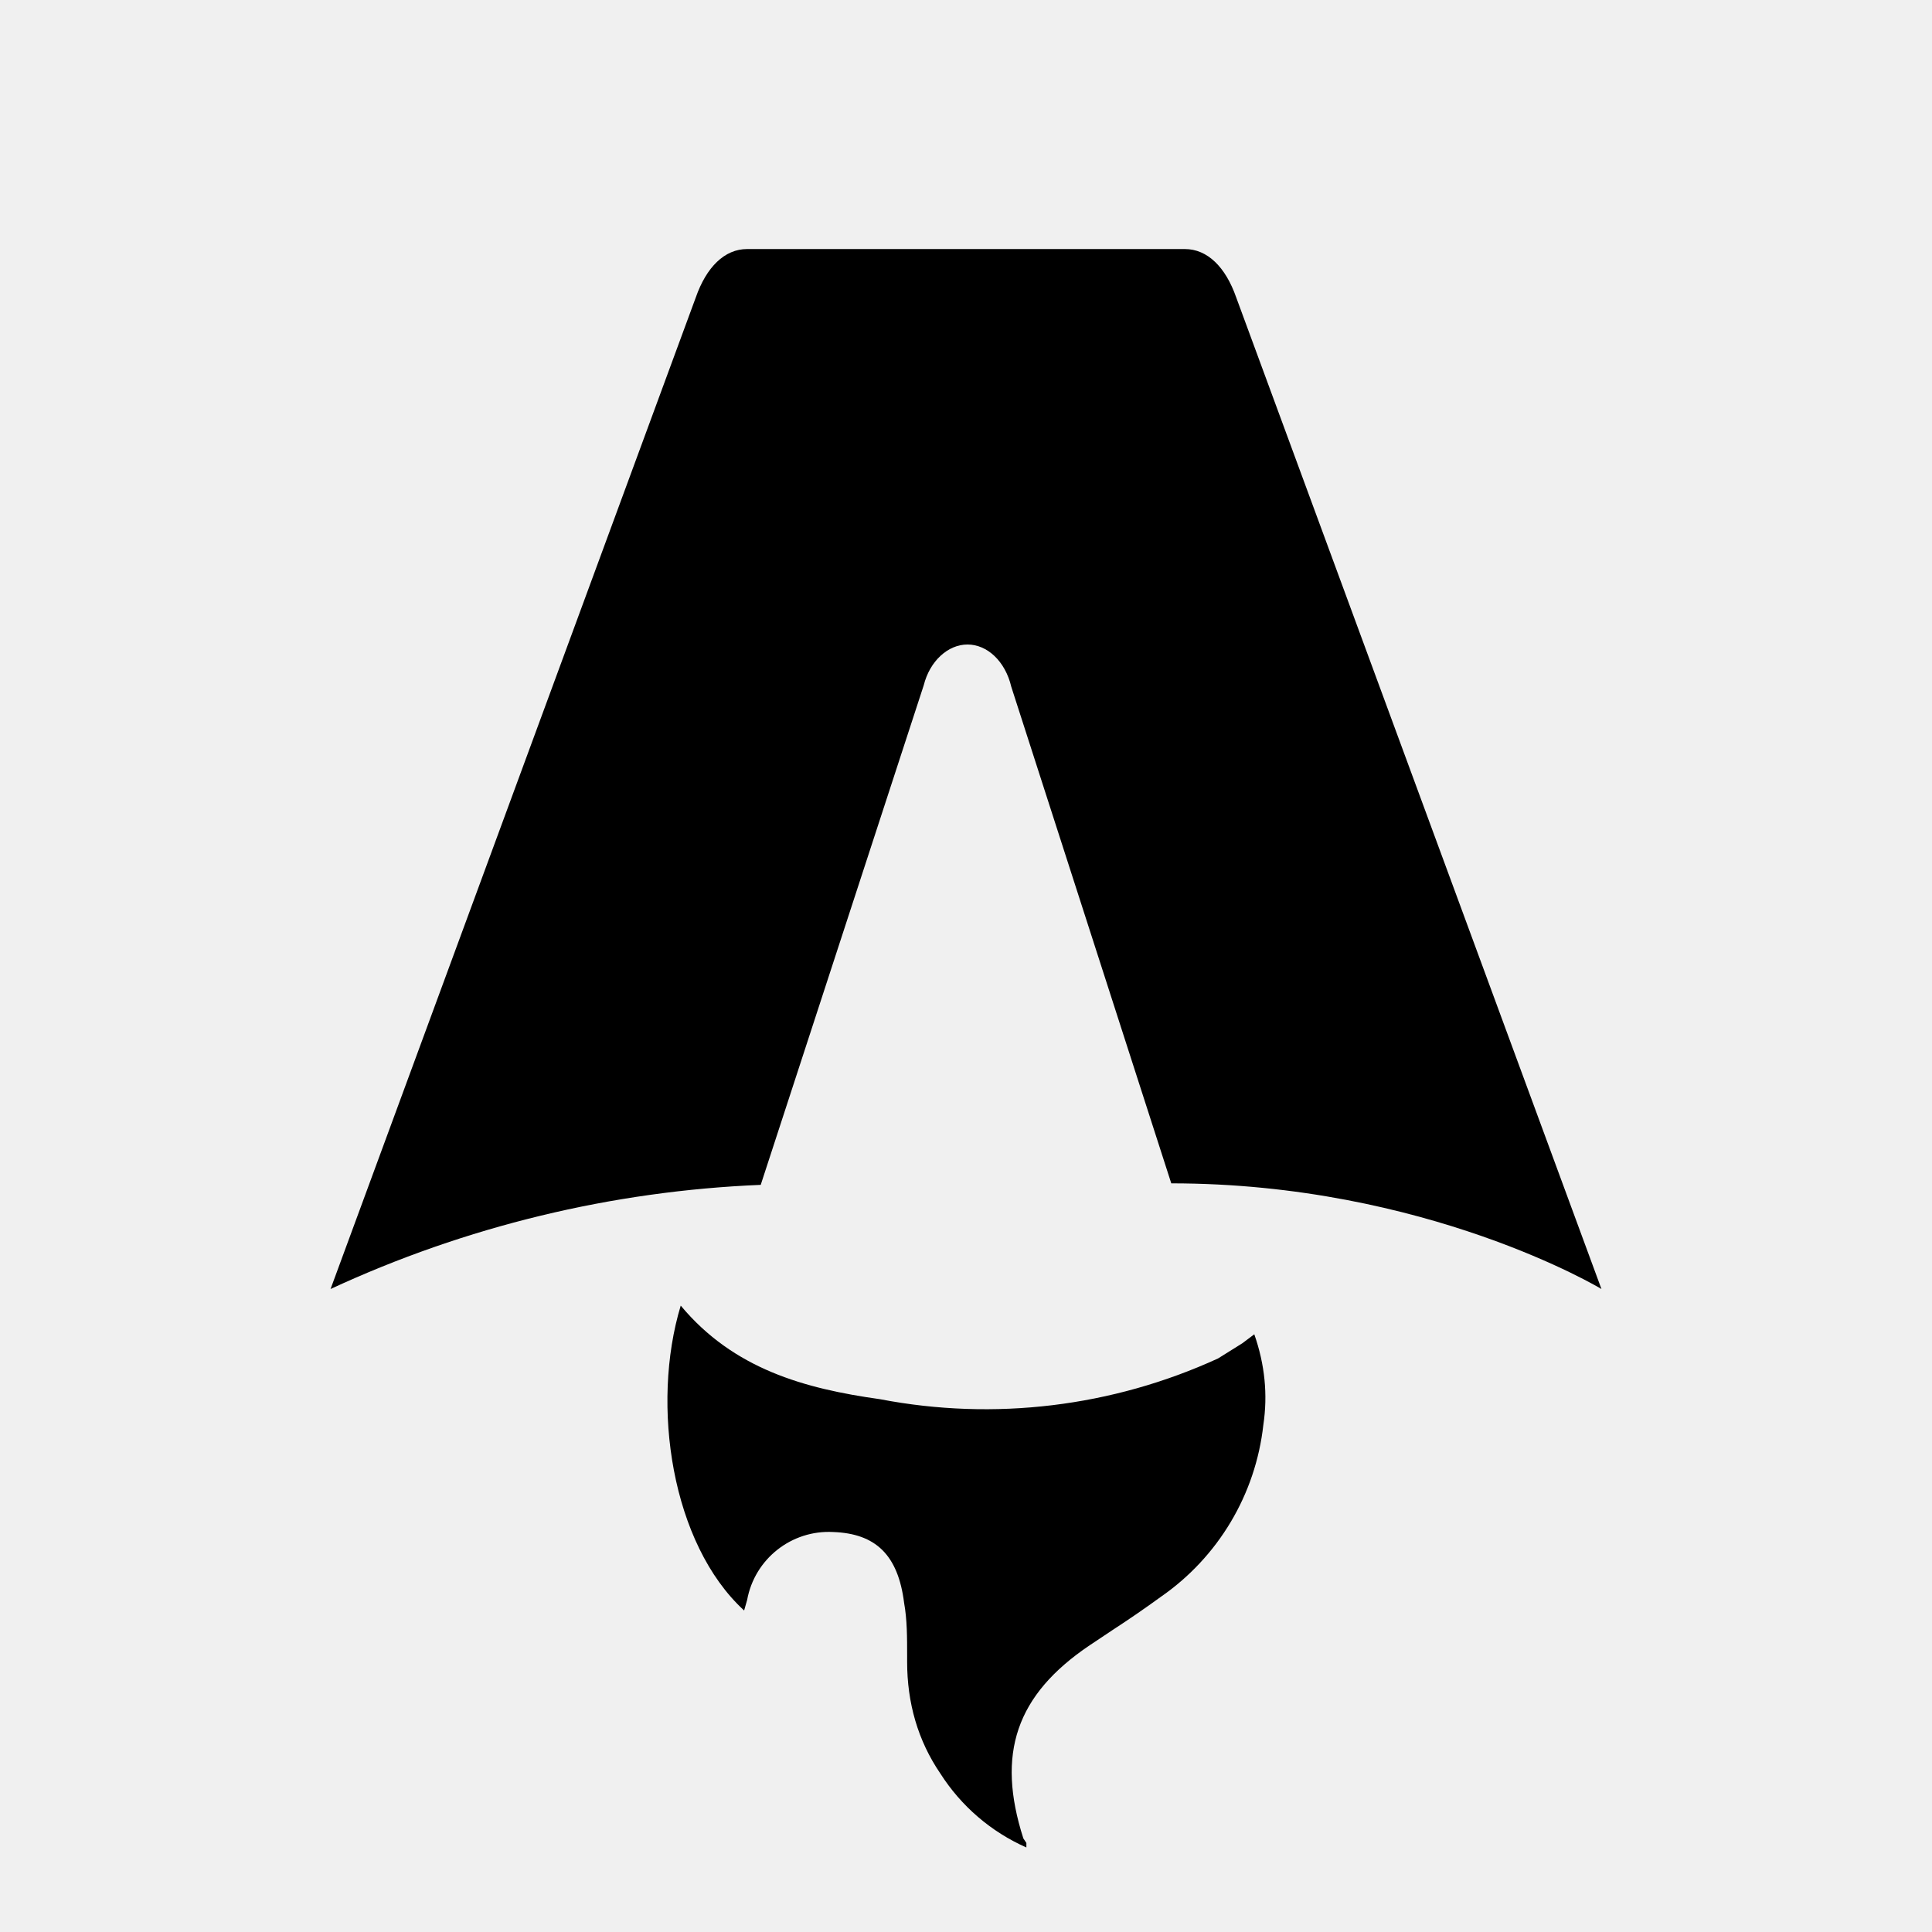
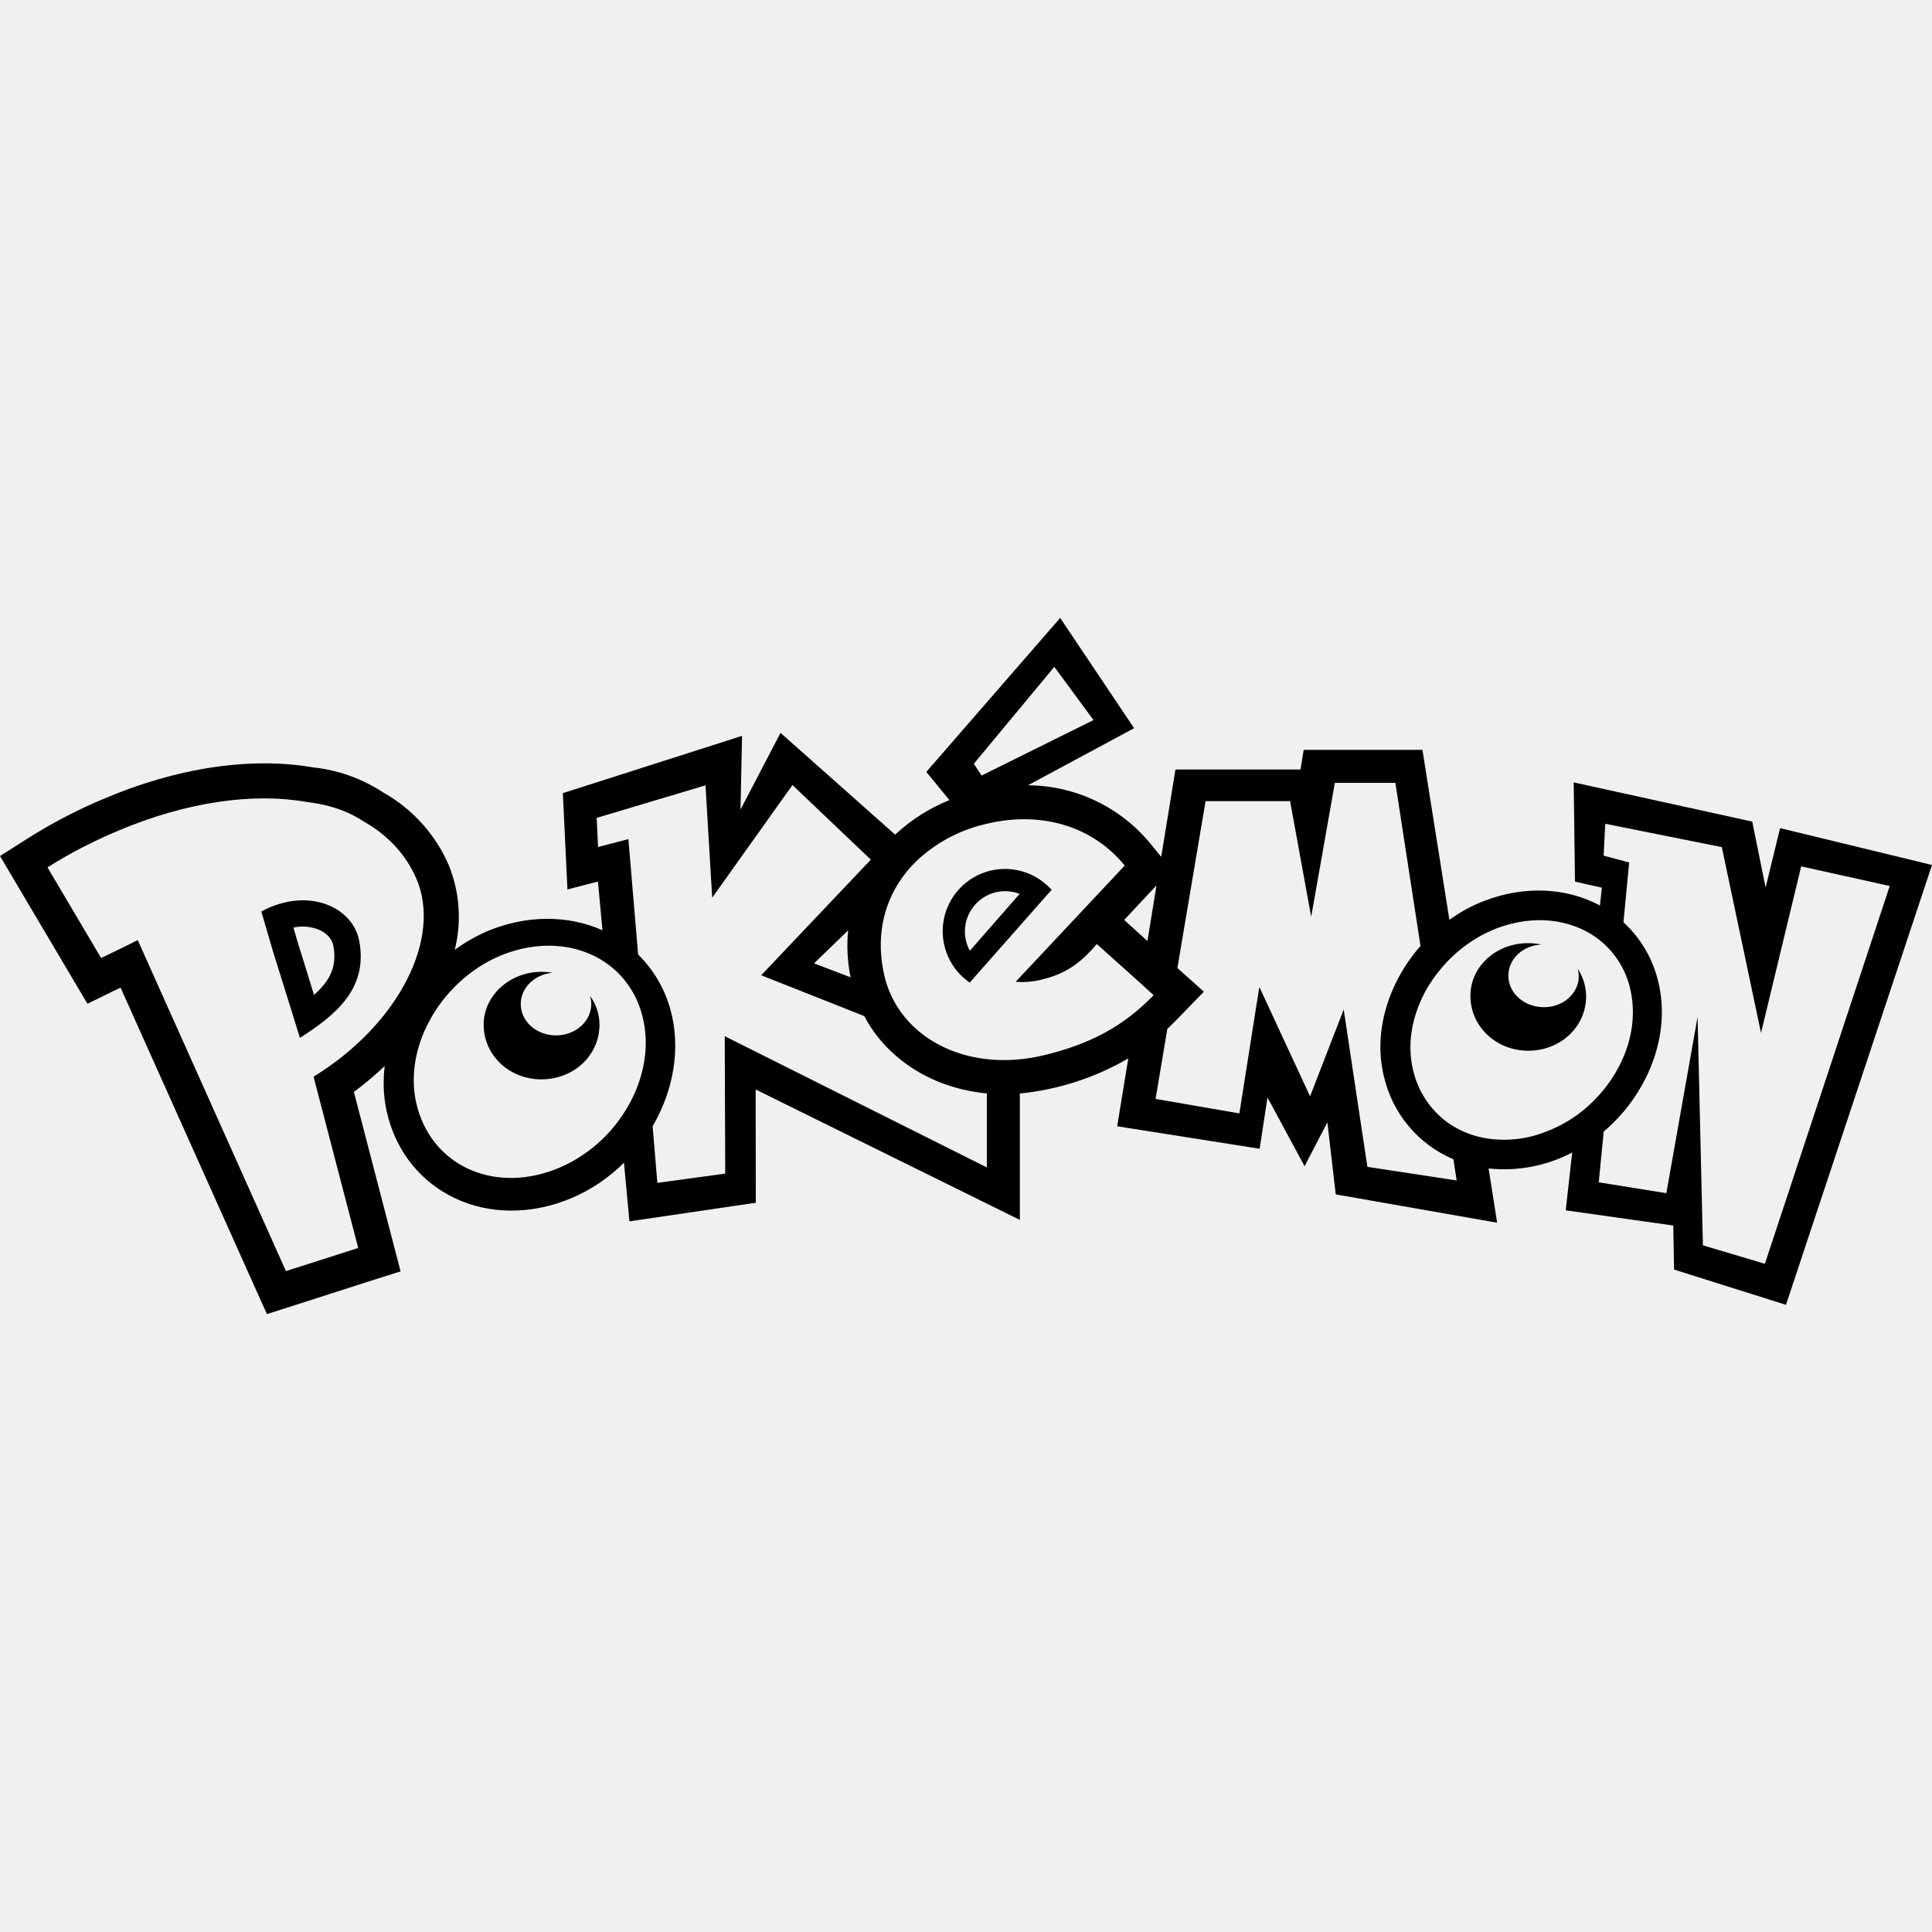
- <svg xmlns="http://www.w3.org/2000/svg" fill="none" viewBox="0 0 128 128">
-   <path d="M50.4 78.5a75.1 75.1 0 0 0-28.5 6.9l24.2-65.7c.7-2 1.9-3.2 3.4-3.2h29c1.5 0 2.7 1.2 3.4 3.2l24.2 65.7s-11.6-7-28.5-7L67 45.5c-.4-1.7-1.6-2.8-2.9-2.8-1.3 0-2.5 1.1-2.9 2.7L50.4 78.5Zm-1.1 28.2Zm-4.2-20.2c-2 6.6-.6 15.8 4.2 20.2a17.5 17.5 0 0 1 .2-.7 5.5 5.5 0 0 1 5.7-4.5c2.8.1 4.3 1.5 4.7 4.7.2 1.1.2 2.3.2 3.5v.4c0 2.7.7 5.2 2.2 7.4a13 13 0 0 0 5.7 4.9v-.3l-.2-.3c-1.8-5.6-.5-9.5 4.4-12.8l1.5-1a73 73 0 0 0 3.2-2.2 16 16 0 0 0 6.8-11.4c.3-2 .1-4-.6-6l-.8.6-1.6 1a37 37 0 0 1-22.4 2.7c-5-.7-9.7-2-13.2-6.2Z" />
+ <svg xmlns="http://www.w3.org/2000/svg" width="800" height="800" viewBox="0 0 24 24">
+   <path d="M4.463 11.691c-.081-.436-.651-.676-1.217-.368l.146.498.23.737.104.335c.423-.272.85-.599.737-1.203zm-.562.67a56.82 56.82 0 0 0-.197-.636l-.059-.203a.54.54 0 0 1 .33.033c.053.026.146.084.166.196.047.25-.037.429-.24.608zm9.108-1.362a.774.774 0 1 0-.963 1.207l1.018-1.153a1.058 1.058 0 0 0-.055-.054zm-.961.812a.5.5 0 0 1 .618-.707zm7.551.225a.375.375 0 0 1 .013.105c-.01.215-.213.382-.454.37-.241-.008-.43-.191-.42-.405.007-.203.187-.362.409-.372a.712.712 0 0 0-.132-.017c-.405-.017-.735.27-.748.626-.017.38.289.692.686.709.406.015.735-.272.75-.651a.625.625 0 0 0-.103-.365m-12.255.436c0 .216-.197.39-.438.39-.242 0-.438-.173-.438-.39 0-.202.173-.368.394-.388a.736.736 0 0 0-.132-.012c-.404 0-.723.3-.723.656 0 .382.32.68.716.68.405 0 .723-.298.723-.68a.605.605 0 0 0-.119-.358c.01.03.017.065.017.102m14.768-2.185-.18.739-.166-.82-2.218-.487.016 1.233.334.075-.024.223-.01-.007c-.414-.218-.927-.24-1.41-.058-.163.06-.314.143-.45.242l-.335-2.112h-1.475l-.04.244h-1.553l-.177 1.085-.13-.159a1.986 1.986 0 0 0-1.525-.73l1.318-.709-.918-1.37-1.663 1.913.287.35a2.19 2.19 0 0 0-.674.429L9.696 9.104l-.497.953.019-.916-2.226.712.057 1.196.379-.098.056.605c-.433-.193-.954-.19-1.436.014a2.12 2.12 0 0 0-.399.229 1.695 1.695 0 0 0-.077-1.058 1.904 1.904 0 0 0-.817-.9 1.958 1.958 0 0 0-.865-.308c-.77-.135-1.696.003-2.606.392a6.339 6.339 0 0 0-.928.483L0 10.634l.215.363.667 1.127s.204.346.205.345l.361-.177.05-.023 1.658 3.7.16.355.37-.118.896-.288.394-.125-.104-.4-.476-1.829c.137-.101.264-.209.383-.321-.027.219-.013.44.047.652.124.443.416.793.818.986.435.21.965.21 1.456.002.247-.104.467-.257.651-.439l.068.728 1.57-.231-.002-1.407 3.282 1.62v-1.57a3.335 3.335 0 0 0 1.347-.436l-.138.843 1.77.279.097-.637.461.854.283-.545.104.895 2.005.352-.106-.674a1.817 1.817 0 0 0 1.038-.198l-.08.718 1.336.189.01.547 1.39.438L24 10.745zm-7.839.81.092-.097-.112.69-.289-.262zm-1.177-2.813.487.661-1.39.689-.097-.146zm-9.202 5.091.555 2.128-.898.287-1.841-4.112c-.1.053-.284.14-.455.223L.59 10.775c.266-.169.556-.319.865-.45.868-.369 1.697-.48 2.36-.362.233.027.481.095.7.24.298.168.525.406.657.711.32.74-.215 1.807-1.276 2.461zm4.126-.378c-.01.318-.127.634-.321.903a1.797 1.797 0 0 1-.749.605c-.779.33-1.557 0-1.764-.74-.203-.714.266-1.565 1.02-1.89.483-.202.966-.155 1.312.08.213.146.377.364.453.637a1.33 1.33 0 0 1 .049.406zm4.236 1.504-3.254-1.629.006 1.707-.843.115-.059-.703c.26-.446.355-.972.22-1.454a1.526 1.526 0 0 0-.4-.68l-.121-1.433-.377.098-.017-.362 1.352-.404.083 1.396.997-1.4.974.927-1.362 1.436 1.28.507c.142.27.36.5.634.67.264.163.568.26.889.291v.918zm-1.69-2.36-.454-.174.423-.41c-.019.188-.01.385.03.584zm3.542.427c-.312.259-.67.427-1.139.54a2.216 2.216 0 0 1-.302.051c-.747.073-1.374-.27-1.612-.826a1.191 1.191 0 0 1-.069-.209c-.11-.468-.016-.887.215-1.215a1.47 1.47 0 0 1 .235-.261 1.87 1.87 0 0 1 .812-.413c.712-.171 1.339.046 1.723.517l-1.355 1.444a.978.978 0 0 0 .345-.033c.323-.079.504-.25.663-.436l.542.486.164.15a3.016 3.016 0 0 1-.222.205zm2.877 1.927-.294-1.954-.418 1.078-.625-1.348h-.007l-.246 1.56-1.041-.18.146-.87a4.17 4.17 0 0 0 .116-.114l.338-.348-.329-.294.35-2.073h1.05l.262 1.436.294-1.663h.752l.312 2.026c-.396.451-.59 1.06-.456 1.615a1.478 1.478 0 0 0 .865 1.035l.04.263zm2.595-.637a1.64 1.64 0 0 1-.377.2 1.397 1.397 0 0 1-.773.077 1.153 1.153 0 0 1-.448-.19 1.118 1.118 0 0 1-.43-.655c-.08-.336-.007-.696.174-1.012.091-.154.207-.298.344-.423.152-.137.33-.25.527-.325.459-.172.912-.112 1.23.116a1.08 1.08 0 0 1 .422.633c.098.406-.018.838-.274 1.187a1.75 1.75 0 0 1-.395.392zm2.343 1.841-.77-.229-.066-2.838-.388 2.19-.84-.135.062-.63c.547-.464.838-1.195.679-1.856a1.457 1.457 0 0 0-.434-.744l.071-.743-.317-.085.02-.396 1.448.29.487 2.308.499-2.069 1.1.244z" />
  <style>
        path { fill: #000; }
        @media (prefers-color-scheme: dark) {
            path { fill: #FFF; }
        }
    </style>
</svg>
